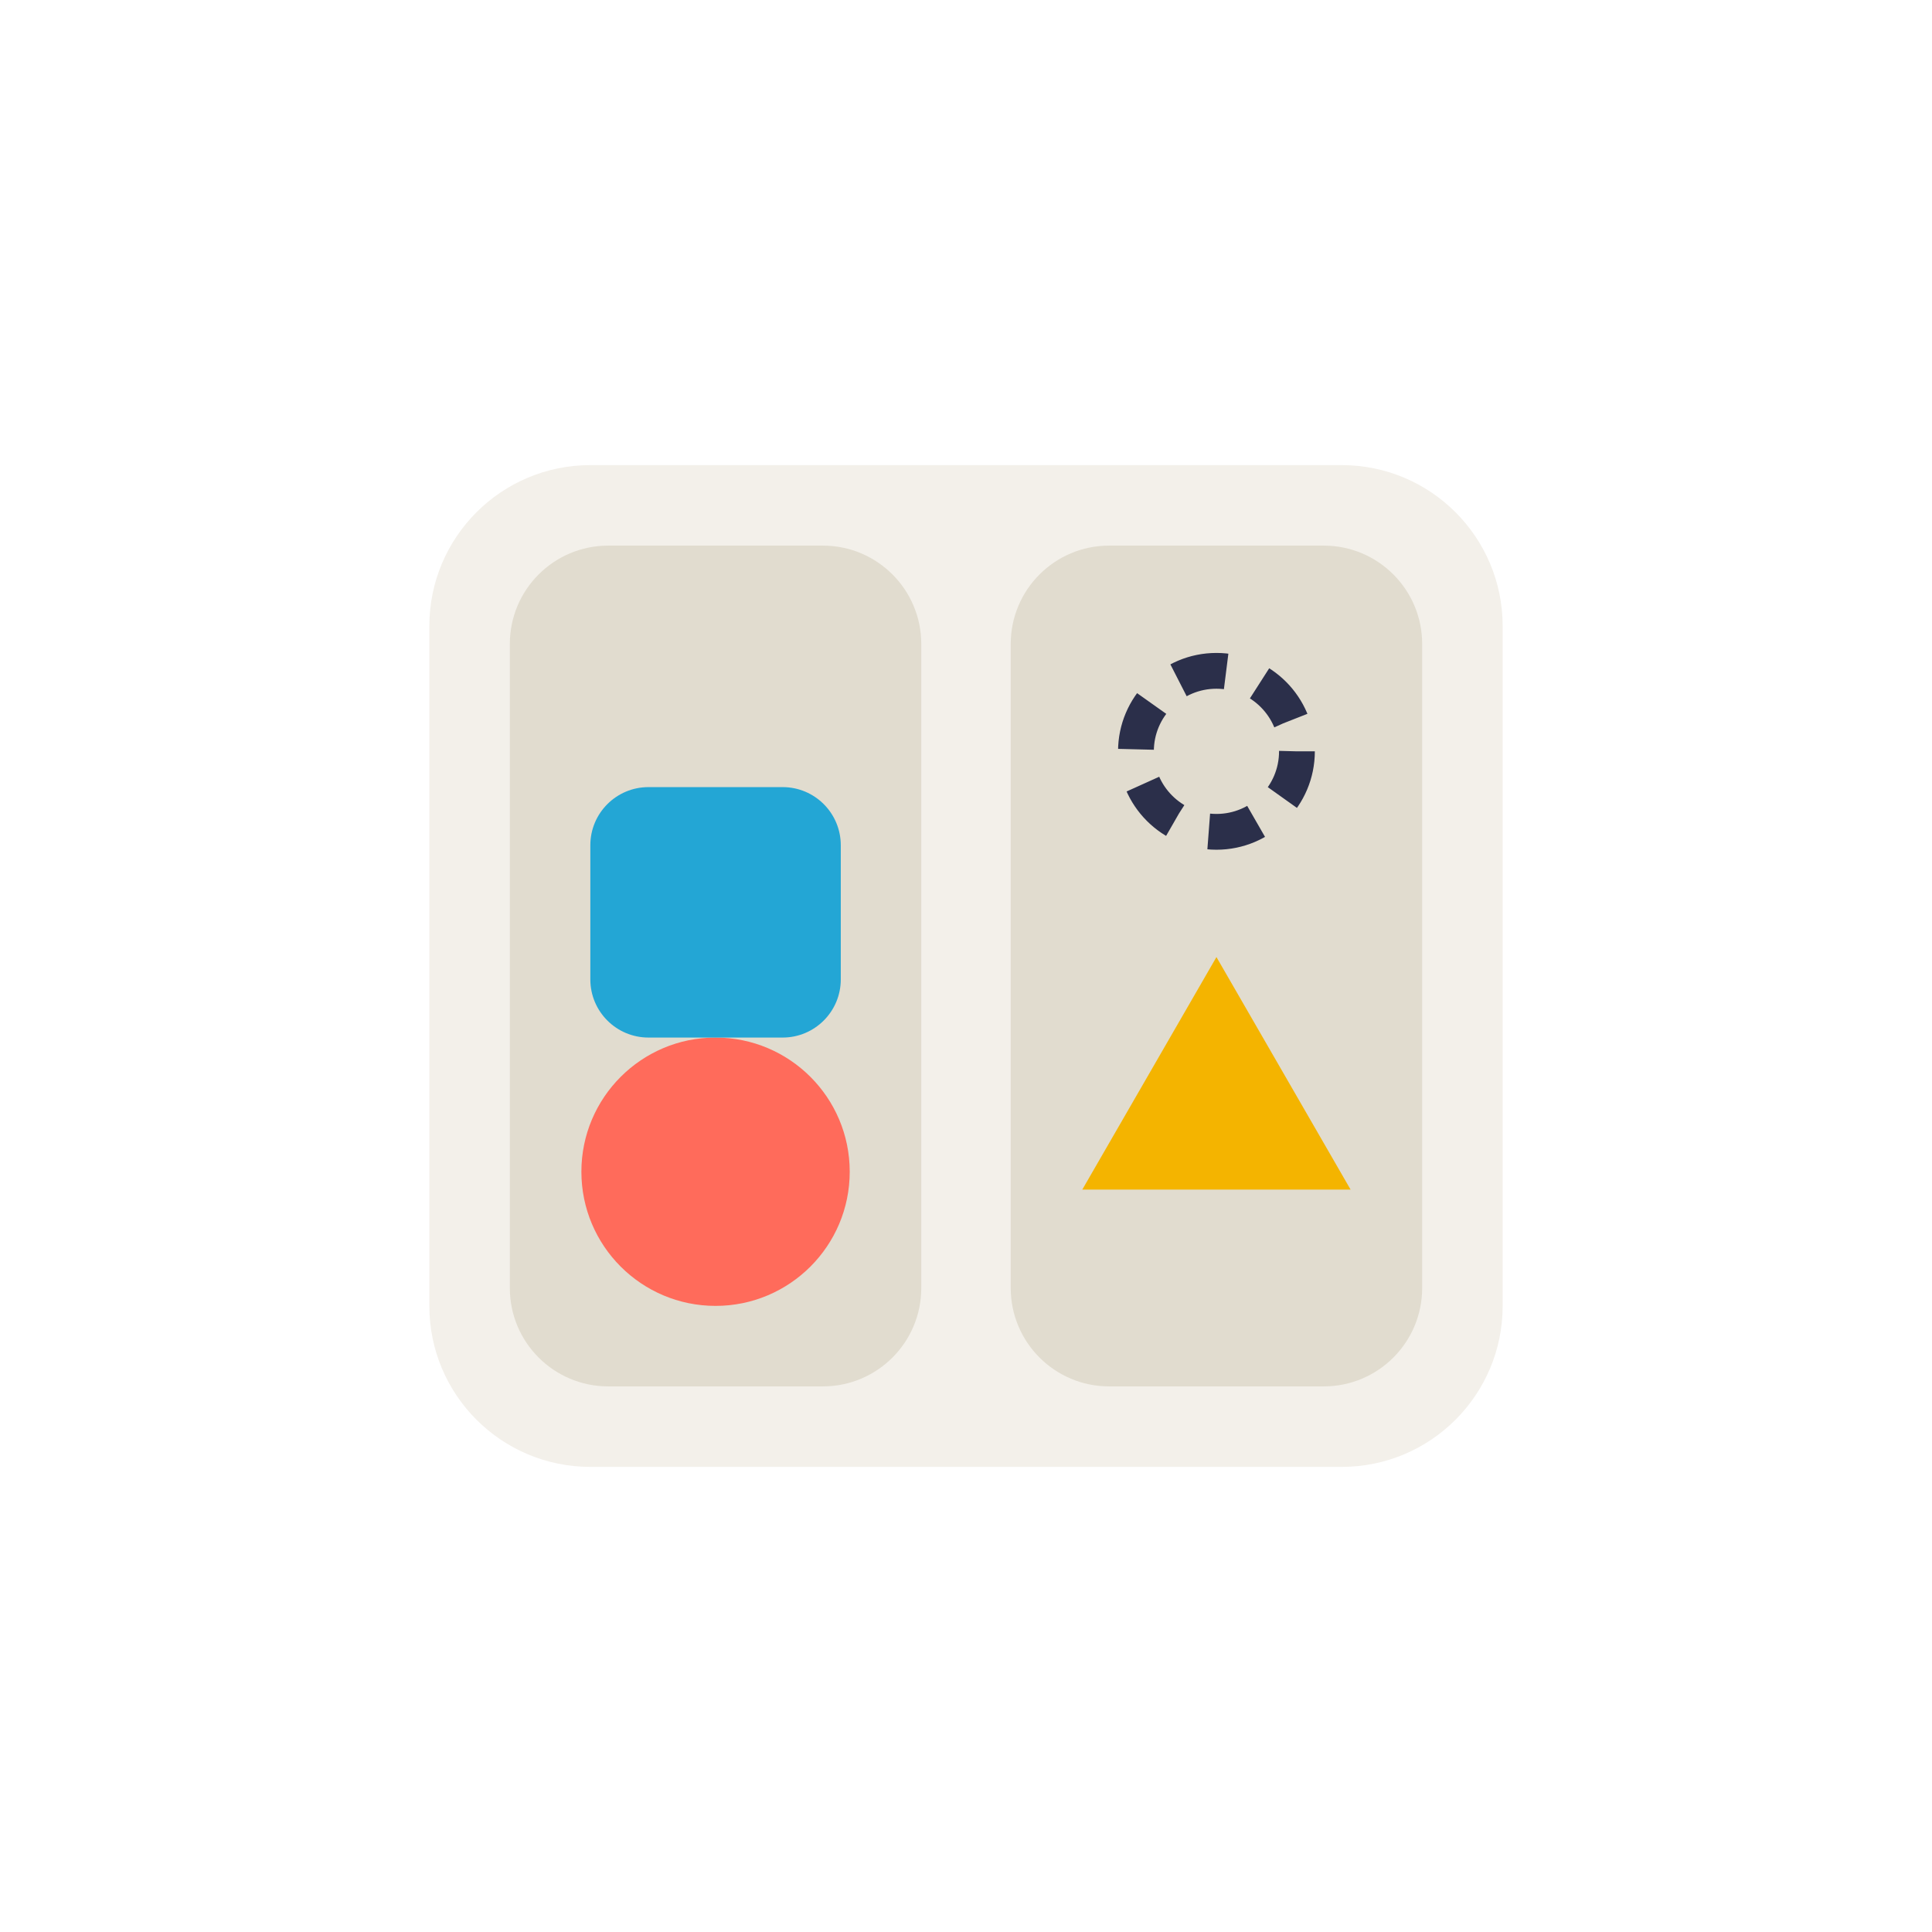
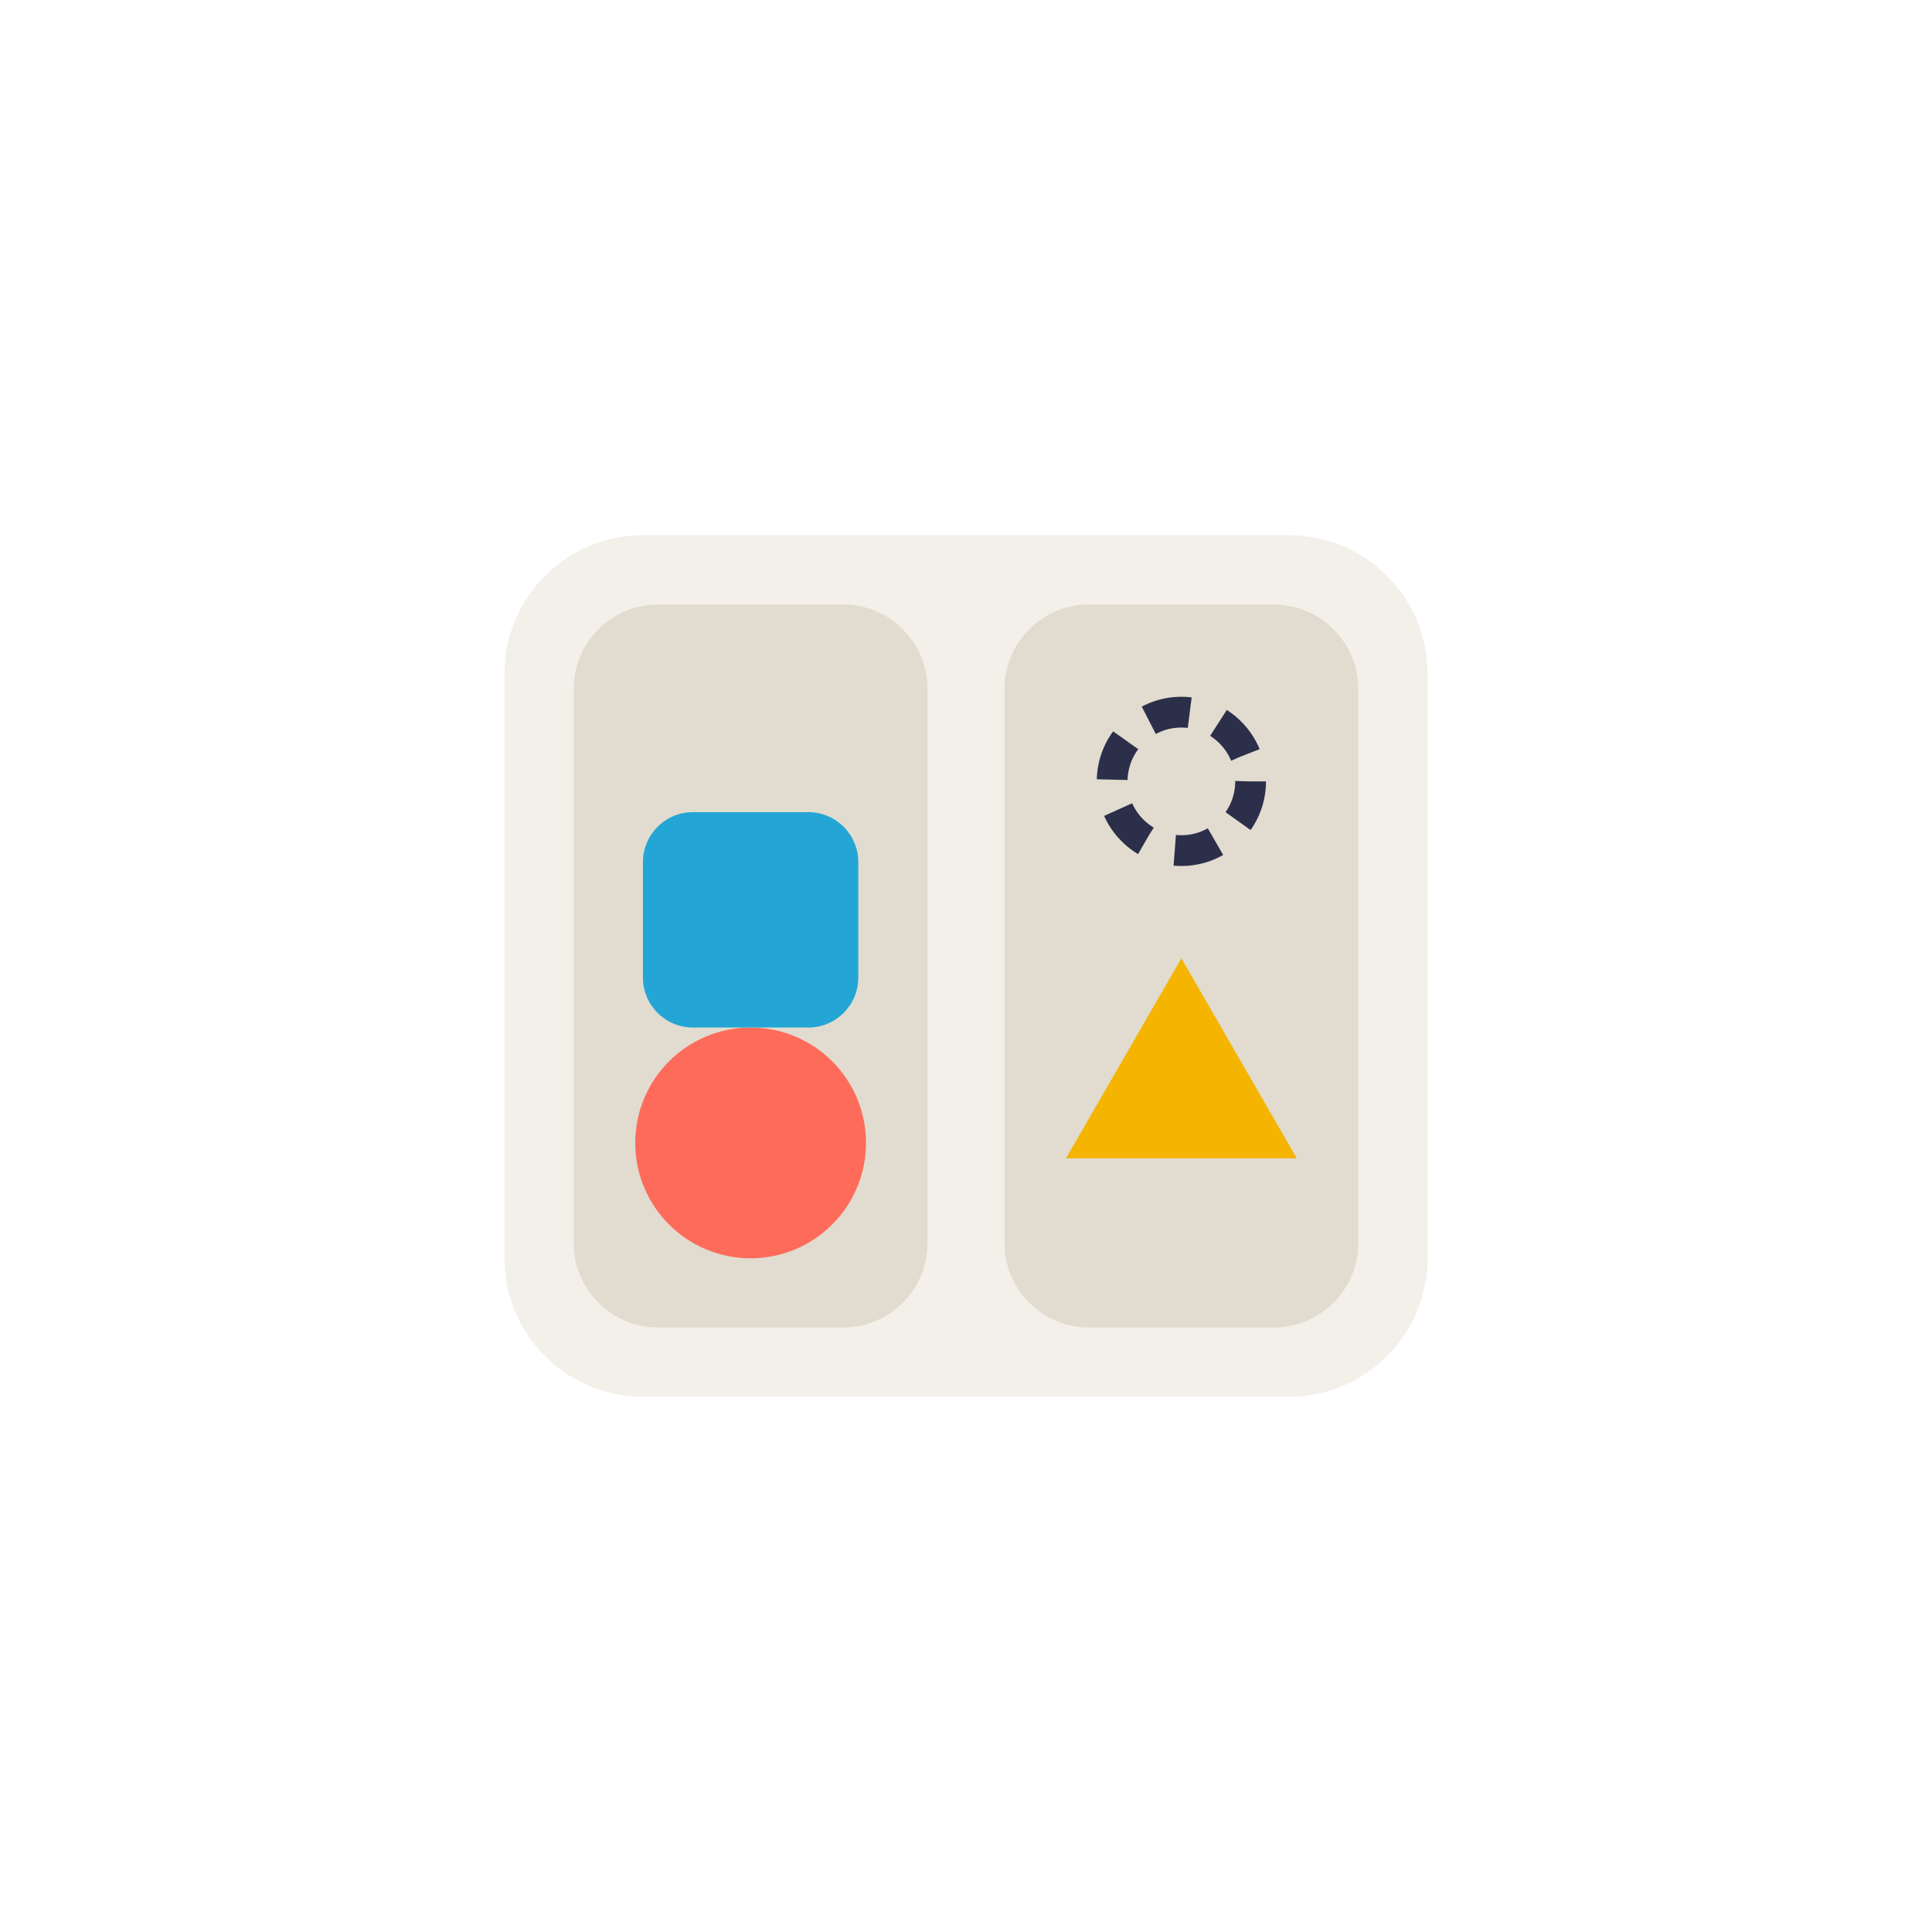
<svg xmlns="http://www.w3.org/2000/svg" width="432" height="432" viewBox="0 0 432 432">
-   <rect x="96" y="104" width="240" height="224" rx="36" fill="#f3f0ea" />
-   <rect x="114" y="122" width="92" height="188" rx="22" fill="#e1dccf" />
-   <rect x="226" y="122" width="92" height="188" rx="22" fill="#e1dccf" />
-   <circle cx="160" cy="262" r="30" fill="#ff6b5b" />
-   <rect x="132" y="176" width="56" height="56" rx="13" fill="#23a6d5" />
-   <path d="M272 214 L302 266 L242 266 Z" fill="#f4b400" />
-   <circle cx="272" cy="168" r="18" fill="none" stroke="#2b2f4a" stroke-width="8" stroke-dasharray="11 8" />
+   <g transform="translate(216 216) scale(0.86) translate(-216 -216)">
+     <rect x="96" y="104" width="240" height="224" rx="36" fill="#f3f0ea" />
+     <rect x="114" y="122" width="92" height="188" rx="22" fill="#e1dccf" />
+     <rect x="226" y="122" width="92" height="188" rx="22" fill="#e1dccf" />
+     <circle cx="160" cy="262" r="30" fill="#ff6b5b" />
+     <rect x="132" y="176" width="56" height="56" rx="13" fill="#23a6d5" />
+     <path d="M272 214 L302 266 L242 266 Z" fill="#f4b400" />
+     <circle cx="272" cy="168" r="18" fill="none" stroke="#2b2f4a" stroke-width="8" stroke-dasharray="11 8" />
+   </g>
</svg>
